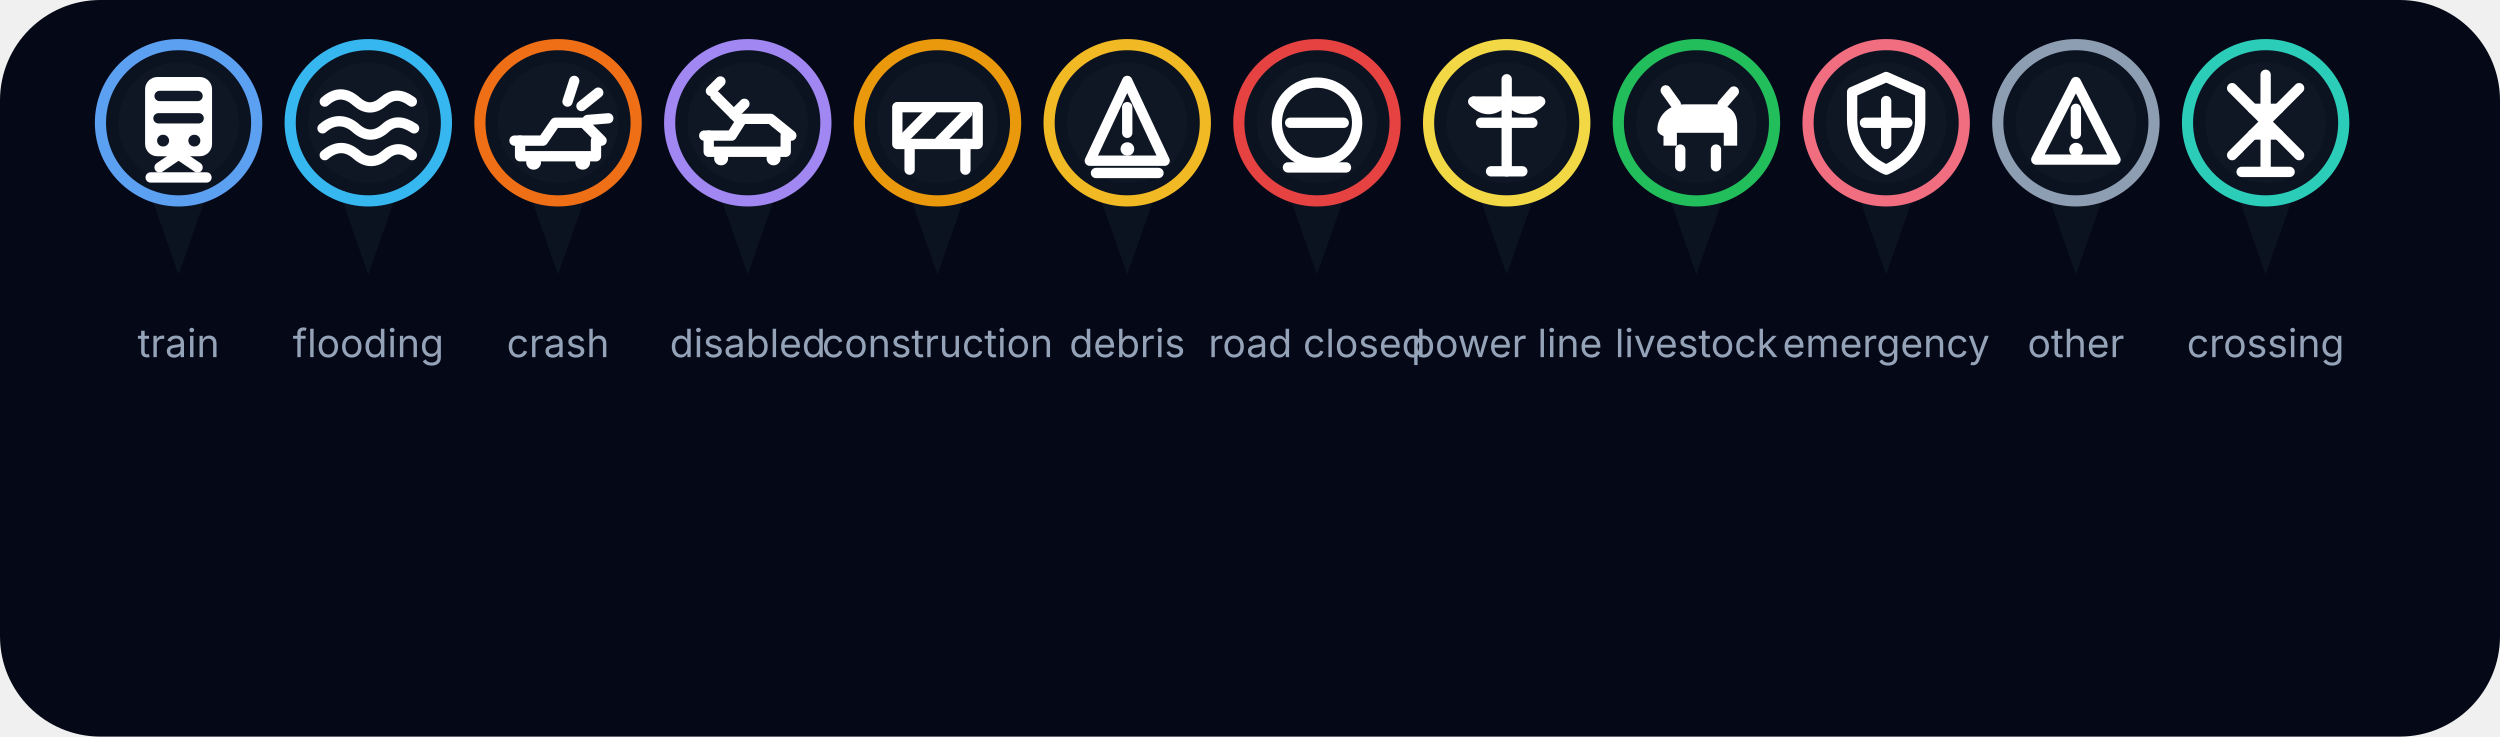
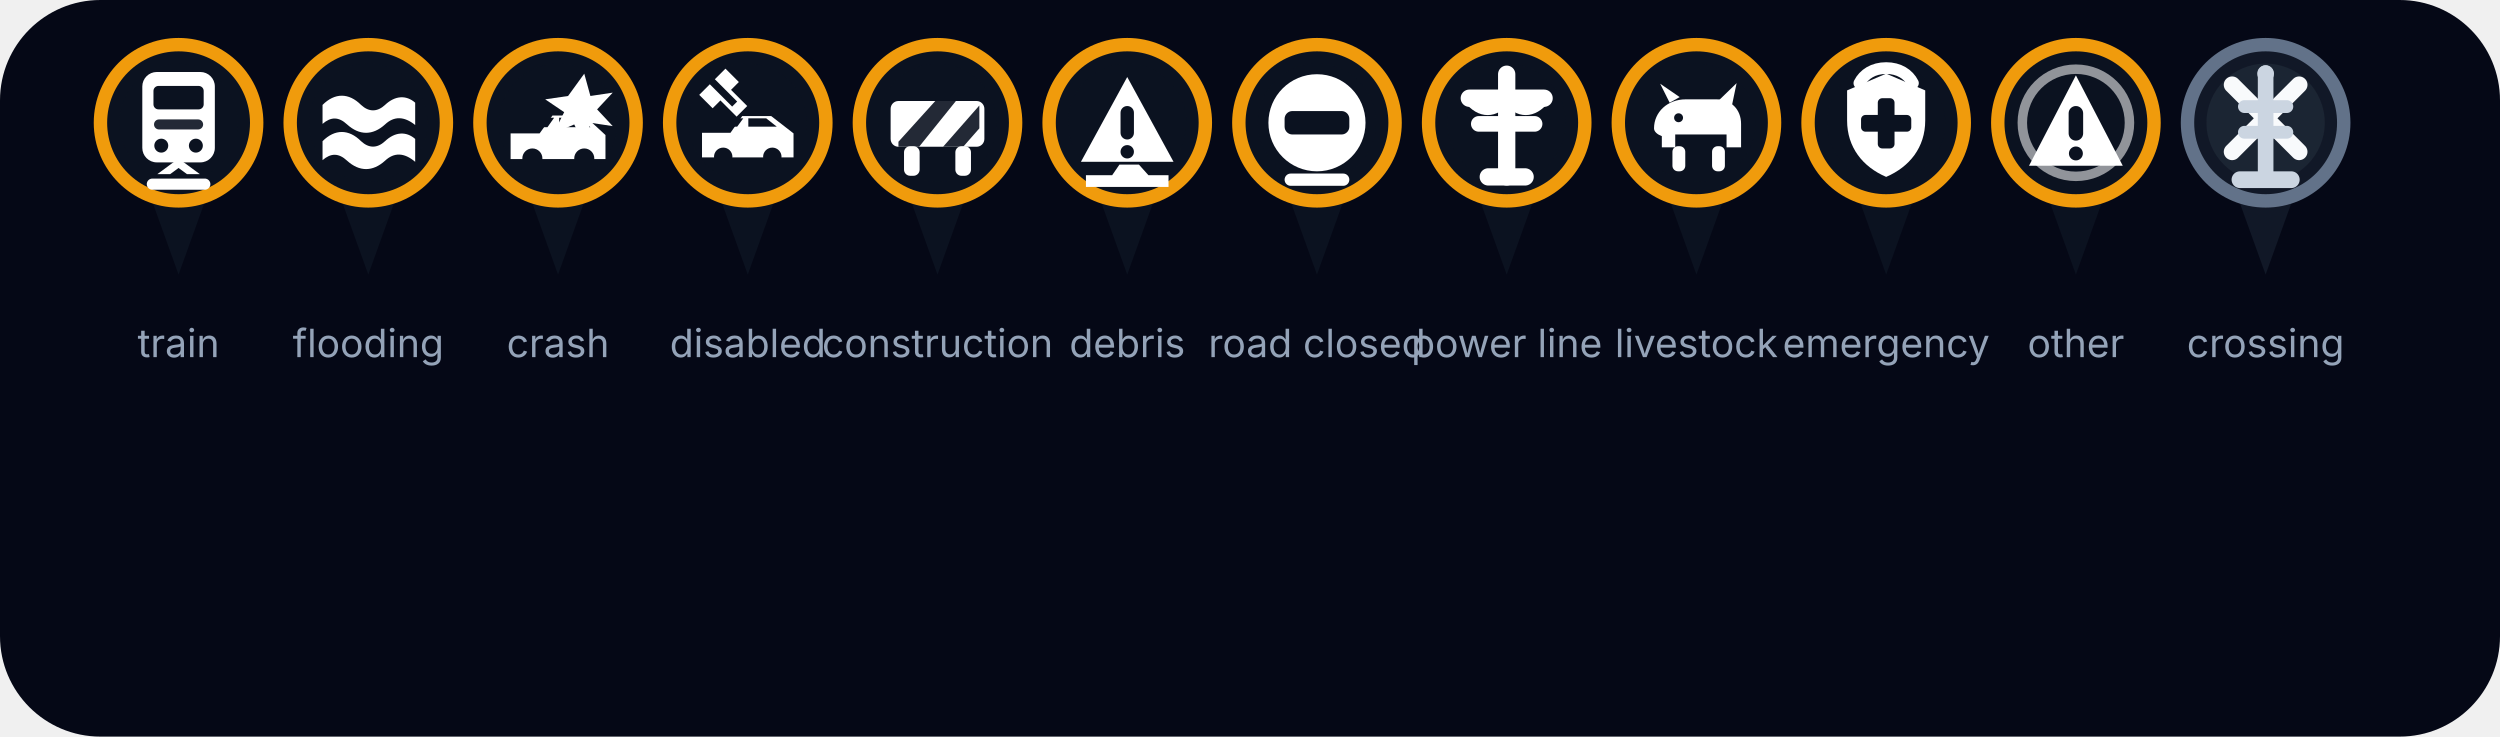
<svg xmlns="http://www.w3.org/2000/svg" width="448" height="132" viewBox="0 0 448 132" role="img" aria-labelledby="title desc">
  <rect width="448" height="132" rx="18" fill="#050816" />
  <g fill="#94A3B8" font-family="Inter, Arial, sans-serif" font-size="7" text-anchor="middle">
    <g transform="translate(16 6)">
-       <path d="M16 43.2L10.8 28.4H21.2L16 43.2Z" fill="#0B1220" />
+       <path d="M16 43.2L10.6 28.2H21.4L16 43.2Z" fill="#0B1220" />
      <circle cx="16" cy="16" r="15" fill="#0B1220" />
-       <circle cx="16" cy="16" r="14" fill="none" stroke="#60A5FA" stroke-width="2" opacity="0.96" />
-       <circle cx="16" cy="16" r="10.8" fill="#111827" opacity="0.58" />
-       <g fill="none" stroke="#FFFFFF" stroke-linecap="round" stroke-linejoin="round" stroke-width="1.85">
-         <rect x="10" y="7.8" width="12" height="14.2" rx="2.2" fill="#FFFFFF" stroke="none" />
-         <path d="M12.6 11.2H19.4" stroke="#111827" />
-         <path d="M12.4 15.2H19.6" stroke="#111827" />
-         <path d="M13.2 19.2H13.25M18.8 19.2H18.85" stroke="#111827" stroke-width="2.1" />
-         <path d="M12.6 24L16 21.7L19.4 24" />
-         <path d="M11 25.8H21" />
+       <circle cx="16" cy="16" r="14" fill="none" stroke="#F59E0B" stroke-width="2.4" opacity="0.98" />
+       <circle cx="16" cy="16" r="10.6" fill="#0B1220" opacity="0.72" />
+       <g aria-hidden="true">
+         <rect x="9.5" y="6.9" width="13" height="16.2" rx="2.6" fill="#FFFFFF" />
+         <rect x="11.5" y="9.4" width="9" height="4.2" rx="0.9" fill="#0B1220" />
+         <rect x="11.6" y="15.4" width="8.8" height="1.8" rx="0.9" fill="#0B1220" opacity="0.9" />
+         <circle cx="12.9" cy="20.1" r="1.25" fill="#0B1220" />
+         <circle cx="19.1" cy="20.1" r="1.25" fill="#0B1220" />
+         <path d="M12.2 25.2L16 22.4L19.8 25.2H17.5L16 24.1L14.5 25.2H12.2Z" fill="#FFFFFF" />
+         <rect x="10.3" y="26" width="11.4" height="2" rx="1" fill="#FFFFFF" />
      </g>
      <text x="16" y="58">train</text>
    </g>
    <g transform="translate(50 6)">
-       <path d="M16 43.2L10.8 28.4H21.2L16 43.2Z" fill="#0B1220" />
+       <path d="M16 43.2L10.6 28.2H21.4L16 43.2Z" fill="#0B1220" />
      <circle cx="16" cy="16" r="15" fill="#0B1220" />
-       <circle cx="16" cy="16" r="14" fill="none" stroke="#38BDF8" stroke-width="2" opacity="0.96" />
-       <circle cx="16" cy="16" r="10.8" fill="#111827" opacity="0.58" />
-       <g fill="none" stroke="#FFFFFF" stroke-linecap="round" stroke-linejoin="round" stroke-width="1.85">
-         <path d="M8.2 12.2C10.1 10.5 12 10.5 13.9 12.2C15.5 13.6 17.1 13.6 18.7 12.2C20.3 10.8 21.9 10.8 23.8 12.2" />
-         <path d="M7.8 17C9.7 15.3 11.9 15.3 13.8 17C15.5 18.5 17.3 18.5 19 17C20.5 15.6 22.1 15.6 24.2 17" />
-         <path d="M8.2 21.8C10.2 20.1 12.1 20.1 14 21.8C15.6 23.2 17.4 23.2 19 21.8C20.6 20.4 22.2 20.4 23.8 21.8" />
+       <circle cx="16" cy="16" r="14" fill="none" stroke="#F59E0B" stroke-width="2.4" opacity="0.98" />
+       <circle cx="16" cy="16" r="10.6" fill="#0B1220" opacity="0.72" />
+       <g aria-hidden="true" fill="#FFFFFF">
+         <path d="M7.8 12.8C10 10.6 12.5 10.6 14.7 12.8C16.1 14.1 17.6 14.1 19 12.8C20.8 11.1 22.8 11 24.4 12.4V16.4C22.4 14.8 20.6 14.8 19 16.3C16.8 18.3 14.4 18.3 12.2 16.3C10.7 14.9 9.3 14.9 7.8 16.2V12.8Z" />
+         <path d="M7.8 19.3C10 17.1 12.5 17.1 14.7 19.3C16.1 20.6 17.6 20.6 19 19.3C20.8 17.6 22.8 17.5 24.4 18.9V23C22.4 21.3 20.6 21.3 19 22.8C16.8 24.8 14.4 24.8 12.2 22.8C10.7 21.4 9.3 21.4 7.8 22.7V19.3Z" />
      </g>
      <text x="16" y="58">flooding</text>
    </g>
    <g transform="translate(84 6)">
-       <path d="M16 43.2L10.8 28.4H21.2L16 43.2Z" fill="#0B1220" />
+       <path d="M16 43.2L10.6 28.2H21.4L16 43.2Z" fill="#0B1220" />
      <circle cx="16" cy="16" r="15" fill="#0B1220" />
-       <circle cx="16" cy="16" r="14" fill="none" stroke="#F97316" stroke-width="2" opacity="0.96" />
-       <circle cx="16" cy="16" r="10.8" fill="#111827" opacity="0.58" />
-       <g fill="none" stroke="#FFFFFF" stroke-linecap="round" stroke-linejoin="round" stroke-width="1.85">
-         <path d="M8.2 19.2H13.3L15.5 16H20.6L23.8 19.2" />
-         <path d="M9.2 19.2V22H22.8V19.2" />
-         <path d="M11.6 23.1H11.65M20.4 23.1H20.45" stroke-width="2.6" />
-         <path d="M18.9 8.5L17.7 12.2" />
-         <path d="M23.2 10.6L20.2 13" />
-         <path d="M25 15.2L21.3 15.5" />
+       <circle cx="16" cy="16" r="14" fill="none" stroke="#F59E0B" stroke-width="2.4" opacity="0.98" />
+       <circle cx="16" cy="16" r="10.6" fill="#0B1220" opacity="0.72" />
+       <g aria-hidden="true">
+         <path d="M7.5 17.9H12.7L15 14.7H20.7L24.5 18.2V22.5H7.5V17.9Z" fill="#FFFFFF" />
+         <path d="M11.2 16.8H14.1L15.3 15.1H12.1L11.2 16.8Z" fill="#0B1220" />
+         <path d="M16.2 15.1H20L21.8 16.8H16.2V15.1Z" fill="#0B1220" />
+         <circle cx="11.4" cy="22.4" r="1.8" fill="#0B1220" />
+         <circle cx="20.7" cy="22.4" r="1.8" fill="#0B1220" />
+         <path d="M20.7 7.2L21.8 11.2L25.8 10.6L23 13.6L25.8 16.6L21.8 16L20.7 20L18.9 16.3L15.2 17.9L17.1 14.1L13.7 11.8L17.8 11.2L20.7 7.2Z" fill="#FFFFFF" />
      </g>
      <text x="16" y="58">crash</text>
    </g>
    <g transform="translate(118 6)">
-       <path d="M16 43.2L10.8 28.4H21.2L16 43.2Z" fill="#0B1220" />
+       <path d="M16 43.2L10.6 28.2H21.4L16 43.2Z" fill="#0B1220" />
      <circle cx="16" cy="16" r="15" fill="#0B1220" />
-       <circle cx="16" cy="16" r="14" fill="none" stroke="#A78BFA" stroke-width="2" opacity="0.96" />
-       <circle cx="16" cy="16" r="10.8" fill="#111827" opacity="0.58" />
-       <g fill="none" stroke="#FFFFFF" stroke-linecap="round" stroke-linejoin="round" stroke-width="1.85">
-         <path d="M8.2 18.3H13.1L15 15.3H20.1L23.8 18.3" />
-         <path d="M9 18.3V21.2H22.8V18.3" />
-         <path d="M11.2 22.4H11.25M20.6 22.4H20.65" stroke-width="2.45" />
-         <path d="M10.2 11.2L14.3 15.3" />
-         <path d="M9.4 10.3L11.1 8.6" />
-         <path d="M13.5 14.5L15.4 12.6" />
+       <circle cx="16" cy="16" r="14" fill="none" stroke="#F59E0B" stroke-width="2.4" opacity="0.98" />
+       <circle cx="16" cy="16" r="10.6" fill="#0B1220" opacity="0.72" />
+       <g aria-hidden="true">
+         <path d="M7.8 17.8H12.9L15 14.8H20.2L24.2 17.9V22.2H7.8V17.8Z" fill="#FFFFFF" />
+         <path d="M11.5 16.7H14.1L15.2 15.2H12.3L11.5 16.7Z" fill="#0B1220" />
+         <path d="M16.1 15.2H19.3L21.2 16.7H16.1V15.2Z" fill="#0B1220" />
+         <circle cx="11.6" cy="22.1" r="1.65" fill="#0B1220" />
+         <circle cx="20.4" cy="22.1" r="1.65" fill="#0B1220" />
+         <path d="M10.1 8.2L12 6.3L14.4 8.7L13 10.1L15.9 13L14 14.9L11.1 12L9.7 13.4L7.3 11L9.2 9.1L13.2 13.1L14.1 12.2L10.1 8.2Z" fill="#FFFFFF" />
      </g>
      <text x="16" y="58">disabled</text>
    </g>
    <g transform="translate(152 6)">
-       <path d="M16 43.2L10.8 28.4H21.2L16 43.2Z" fill="#0B1220" />
+       <path d="M16 43.2L10.6 28.2H21.4L16 43.2Z" fill="#0B1220" />
      <circle cx="16" cy="16" r="15" fill="#0B1220" />
-       <circle cx="16" cy="16" r="14" fill="none" stroke="#F59E0B" stroke-width="2" opacity="0.96" />
-       <circle cx="16" cy="16" r="10.8" fill="#111827" opacity="0.58" />
-       <g fill="none" stroke="#FFFFFF" stroke-linecap="round" stroke-linejoin="round" stroke-width="1.85">
-         <path d="M8.8 13.2H23.2V19.8H8.8Z" />
-         <path d="M11 19.8V24.4" />
-         <path d="M21 19.8V24.4" />
-         <path d="M10.2 18.6L14.9 13.8" />
-         <path d="M16.4 19.3L21.3 14.3" />
+       <circle cx="16" cy="16" r="14" fill="none" stroke="#F59E0B" stroke-width="2.4" opacity="0.98" />
+       <circle cx="16" cy="16" r="10.6" fill="#0B1220" opacity="0.72" />
+       <g aria-hidden="true">
+         <rect x="7.6" y="12.1" width="16.8" height="8.2" rx="1.4" fill="#FFFFFF" />
+         <path d="M9 19.4L15.6 12.1H19.3L12.7 20.3H9V19.4Z" fill="#0B1220" opacity="0.9" />
+         <path d="M17 20.3L23.5 12.9V17L20.6 20.3H17Z" fill="#0B1220" opacity="0.9" />
+         <rect x="10" y="20.2" width="2.8" height="5.3" rx="1.1" fill="#FFFFFF" />
+         <rect x="19.2" y="20.2" width="2.8" height="5.3" rx="1.1" fill="#FFFFFF" />
      </g>
      <text x="16" y="58">construction</text>
    </g>
    <g transform="translate(186 6)">
-       <path d="M16 43.2L10.8 28.4H21.2L16 43.2Z" fill="#0B1220" />
+       <path d="M16 43.2L10.6 28.2H21.4L16 43.2Z" fill="#0B1220" />
      <circle cx="16" cy="16" r="15" fill="#0B1220" />
-       <circle cx="16" cy="16" r="14" fill="none" stroke="#FBBF24" stroke-width="2" opacity="0.96" />
-       <circle cx="16" cy="16" r="10.8" fill="#111827" opacity="0.58" />
-       <g fill="none" stroke="#FFFFFF" stroke-linecap="round" stroke-linejoin="round" stroke-width="1.85">
-         <path d="M16 8.5L22.7 22.8H9.3L16 8.5Z" />
-         <path d="M16 13.2V17.8" />
-         <path d="M16 20.7H16.05" stroke-width="2.4" />
-         <path d="M10.4 25H21.6" />
+       <circle cx="16" cy="16" r="14" fill="none" stroke="#F59E0B" stroke-width="2.4" opacity="0.98" />
+       <circle cx="16" cy="16" r="10.6" fill="#0B1220" opacity="0.72" />
+       <g aria-hidden="true">
+         <path d="M16 7.8L24.3 23H7.7L16 7.8Z" fill="#FFFFFF" />
+         <rect x="14.8" y="13" width="2.4" height="6" rx="1.2" fill="#0B1220" />
+         <circle cx="16" cy="21.2" r="1.2" fill="#0B1220" />
+         <path d="M8.6 25.4H13.3L14.6 23.5H18.1L19.8 25.4H23.4V27.5H8.6V25.4Z" fill="#FFFFFF" />
      </g>
      <text x="16" y="58">debris</text>
    </g>
    <g transform="translate(220 6)">
-       <path d="M16 43.2L10.8 28.4H21.2L16 43.2Z" fill="#0B1220" />
+       <path d="M16 43.2L10.6 28.2H21.4L16 43.2Z" fill="#0B1220" />
      <circle cx="16" cy="16" r="15" fill="#0B1220" />
-       <circle cx="16" cy="16" r="14" fill="none" stroke="#EF4444" stroke-width="2" opacity="0.96" />
-       <circle cx="16" cy="16" r="10.8" fill="#111827" opacity="0.58" />
-       <g fill="none" stroke="#FFFFFF" stroke-linecap="round" stroke-linejoin="round" stroke-width="1.85">
-         <circle cx="16" cy="16" r="7.2" />
-         <path d="M11.2 16H20.8" />
-         <path d="M10.8 24H21.2" />
+       <circle cx="16" cy="16" r="14" fill="none" stroke="#F59E0B" stroke-width="2.4" opacity="0.98" />
+       <circle cx="16" cy="16" r="10.6" fill="#0B1220" opacity="0.72" />
+       <g aria-hidden="true">
+         <circle cx="16" cy="16" r="8.7" fill="#FFFFFF" />
+         <rect x="10.2" y="13.9" width="11.6" height="4.2" rx="1.4" fill="#0B1220" />
+         <rect x="10.2" y="25.1" width="11.6" height="2.2" rx="1.1" fill="#FFFFFF" />
      </g>
      <text x="16" y="58">road closed</text>
    </g>
    <g transform="translate(254 6)">
-       <path d="M16 43.2L10.8 28.4H21.2L16 43.2Z" fill="#0B1220" />
+       <path d="M16 43.2L10.6 28.2H21.4L16 43.2Z" fill="#0B1220" />
      <circle cx="16" cy="16" r="15" fill="#0B1220" />
-       <circle cx="16" cy="16" r="14" fill="none" stroke="#FDE047" stroke-width="2" opacity="0.96" />
-       <circle cx="16" cy="16" r="10.8" fill="#111827" opacity="0.58" />
-       <g fill="none" stroke="#FFFFFF" stroke-linecap="round" stroke-linejoin="round" stroke-width="1.85">
-         <path d="M16 8.2V24.7" />
-         <path d="M10.2 12.2H21.8" />
-         <path d="M11.4 16H20.6" />
-         <path d="M10 12.2C11.8 14 13.7 14 15.5 12.2" />
-         <path d="M16.5 12.2C18.3 14 20.2 14 22 12.2" />
-         <path d="M13.2 24.7H18.8" />
+       <circle cx="16" cy="16" r="14" fill="none" stroke="#F59E0B" stroke-width="2.4" opacity="0.98" />
+       <circle cx="16" cy="16" r="10.6" fill="#0B1220" opacity="0.72" />
+       <g aria-hidden="true" fill="none" stroke="#FFFFFF" stroke-linecap="round" stroke-linejoin="round">
+         <path d="M16 7.3V25.7" stroke-width="3.1" />
+         <path d="M9.3 11.6H22.7" stroke-width="3.1" />
+         <path d="M11 16.2H21" stroke-width="2.8" />
+         <path d="M9.4 11.6C11.4 14.1 13.8 14.1 15.7 11.6" stroke-width="2.3" />
+         <path d="M16.3 11.6C18.2 14.1 20.6 14.1 22.6 11.6" stroke-width="2.3" />
+         <path d="M12.7 25.7H19.3" stroke-width="3.1" />
      </g>
      <text x="16" y="58">power line</text>
    </g>
    <g transform="translate(288 6)">
-       <path d="M16 43.2L10.8 28.4H21.2L16 43.2Z" fill="#0B1220" />
+       <path d="M16 43.2L10.6 28.2H21.4L16 43.2Z" fill="#0B1220" />
      <circle cx="16" cy="16" r="15" fill="#0B1220" />
-       <circle cx="16" cy="16" r="14" fill="none" stroke="#22C55E" stroke-width="2" opacity="0.96" />
-       <circle cx="16" cy="16" r="10.8" fill="#111827" opacity="0.58" />
-       <g fill="none" stroke="#FFFFFF" stroke-linecap="round" stroke-linejoin="round" stroke-width="1.85">
-         <path d="M9 17.2C9 14.7 11.1 12.7 13.8 12.7H19.5C22 12.7 23.3 14.2 23.3 16.4V20.1H20.9V17.8H12.5V20.1H10.1V18.4C9.4 18.1 9 17.7 9 17.2Z" fill="#FFFFFF" stroke="none" />
-         <path d="M12.3 12.7L10.5 10.2" />
-         <path d="M20.7 12.7L22.7 10.4" />
-         <path d="M13.1 20.8V23.8" />
-         <path d="M19.5 20.8V23.8" />
+       <circle cx="16" cy="16" r="14" fill="none" stroke="#F59E0B" stroke-width="2.4" opacity="0.98" />
+       <circle cx="16" cy="16" r="10.6" fill="#0B1220" opacity="0.72" />
+       <g aria-hidden="true" fill="#FFFFFF">
+         <path d="M8.4 17C8.4 14.1 10.8 11.8 14.1 11.8H19.6C22.2 11.8 24 13.6 24 16.2V20.4H21.4V18.1H12.2V20.4H9.8V18.4C9 18.1 8.4 17.6 8.4 17Z" />
+         <path d="M11.2 12.4L9.5 9L13 11.4Z" />
+         <path d="M20.1 11.9L23.2 8.9L22.3 13.2Z" />
+         <circle cx="12.8" cy="15.1" r="0.8" fill="#0B1220" />
+         <rect x="11.7" y="20.2" width="2.3" height="4.5" rx="1" />
+         <rect x="18.8" y="20.2" width="2.3" height="4.5" rx="1" />
      </g>
      <text x="16" y="58">livestock</text>
    </g>
    <g transform="translate(322 6)">
-       <path d="M16 43.2L10.8 28.4H21.2L16 43.2Z" fill="#0B1220" />
+       <path d="M16 43.2L10.6 28.2H21.4L16 43.2Z" fill="#0B1220" />
      <circle cx="16" cy="16" r="15" fill="#0B1220" />
-       <circle cx="16" cy="16" r="14" fill="none" stroke="#FB7185" stroke-width="2" opacity="0.96" />
-       <circle cx="16" cy="16" r="10.8" fill="#111827" opacity="0.58" />
-       <g fill="none" stroke="#FFFFFF" stroke-linecap="round" stroke-linejoin="round" stroke-width="1.85">
-         <path d="M16 7.8L22.1 10.5V15.5C22.1 19.7 19.6 22.8 16 24.4C12.4 22.8 9.9 19.7 9.9 15.5V10.5L16 7.8Z" />
-         <path d="M16 12.1V19.8" />
-         <path d="M12.2 16H19.8" />
+       <circle cx="16" cy="16" r="14" fill="none" stroke="#F59E0B" stroke-width="2.4" opacity="0.98" />
+       <circle cx="16" cy="16" r="10.6" fill="#0B1220" opacity="0.72" />
+       <g aria-hidden="true">
+         <path d="M16 7.2L23 10.2V15.6C23 20.4 20.2 23.9 16 25.7C11.8 23.9 9 20.4 9 15.6V10.2L16 7.2Z" fill="#FFFFFF" />
+         <rect x="14.5" y="11.6" width="3" height="9" rx="0.8" fill="#0B1220" />
+         <rect x="11.5" y="14.6" width="9" height="3" rx="0.8" fill="#0B1220" />
+         <path d="M11.2 8.9C12 7.3 13.7 6.2 16 6.2C18.3 6.2 20 7.3 20.8 8.9" fill="none" stroke="#FFFFFF" stroke-width="2.1" stroke-linecap="round" />
      </g>
      <text x="16" y="58">emergency</text>
    </g>
    <g transform="translate(356 6)">
-       <path d="M16 43.2L10.8 28.4H21.2L16 43.2Z" fill="#0B1220" />
+       <path d="M16 43.2L10.6 28.2H21.4L16 43.2Z" fill="#0B1220" />
      <circle cx="16" cy="16" r="15" fill="#0B1220" />
-       <circle cx="16" cy="16" r="14" fill="none" stroke="#94A3B8" stroke-width="2" opacity="0.96" />
-       <circle cx="16" cy="16" r="10.8" fill="#111827" opacity="0.58" />
-       <g fill="none" stroke="#FFFFFF" stroke-linecap="round" stroke-linejoin="round" stroke-width="1.85">
-         <path d="M16 8.7L23.1 22.6H8.9L16 8.7Z" />
-         <path d="M16 13.5V18" />
-         <path d="M16 20.8H16.05" stroke-width="2.4" />
+       <circle cx="16" cy="16" r="14" fill="none" stroke="#F59E0B" stroke-width="2.4" opacity="0.98" />
+       <circle cx="16" cy="16" r="10.6" fill="#0B1220" opacity="0.72" />
+       <g aria-hidden="true">
+         <path d="M16 7.5L24.4 23.7H7.6L16 7.5Z" fill="#FFFFFF" />
+         <rect x="14.7" y="13" width="2.6" height="6.2" rx="1.3" fill="#0B1220" />
+         <circle cx="16" cy="21.5" r="1.25" fill="#0B1220" />
+         <circle cx="16" cy="16" r="9.6" fill="none" stroke="#FFFFFF" stroke-width="1.7" opacity="0.55" />
      </g>
      <text x="16" y="58">other</text>
    </g>
    <g transform="translate(390 6)">
-       <path d="M16 43.2L10.8 28.4H21.2L16 43.2Z" fill="#0B1220" />
-       <circle cx="16" cy="16" r="15" fill="#0B1220" />
-       <circle cx="16" cy="16" r="14" fill="none" stroke="#2DD4BF" stroke-width="2" opacity="0.96" />
-       <circle cx="16" cy="16" r="10.8" fill="#111827" opacity="0.58" />
-       <g fill="none" stroke="#FFFFFF" stroke-linecap="round" stroke-linejoin="round" stroke-width="1.85">
-         <path d="M10 9.8L22 21.8" />
-         <path d="M22 9.8L10 21.8" />
-         <path d="M16 7.4V24.8" />
-         <path d="M11.7 24.8H20.3" />
-         <path d="M13.7 13.5H18.3" />
-         <path d="M13.7 18.1H18.3" />
+       <path d="M16 43.2L10.6 28.2H21.4L16 43.2Z" fill="#111827" />
+       <circle cx="16" cy="16" r="15" fill="#111827" />
+       <circle cx="16" cy="16" r="14" fill="none" stroke="#64748B" stroke-width="2.4" opacity="0.98" />
+       <circle cx="16" cy="16" r="10.6" fill="#1F2937" opacity="0.72" />
+       <g aria-hidden="true" fill="none" stroke-linecap="round" stroke-linejoin="round">
+         <path d="M10 9.2L22 21.2M22 9.2L10 21.2" stroke="#F8FAFC" stroke-width="3" />
+         <path d="M16 7.1V26.2" stroke="#CBD5E1" stroke-width="2.8" />
+         <path d="M11.4 26.2H20.6" stroke="#CBD5E1" stroke-width="3" />
+         <path d="M12.2 13.1H19.8M12.2 17.7H19.8" stroke="#CBD5E1" stroke-width="2.3" />
+         <circle cx="16" cy="7.2" r="1.5" fill="#CBD5E1" stroke="none" />
      </g>
      <text x="16" y="58">crossing</text>
    </g>
  </g>
</svg>
